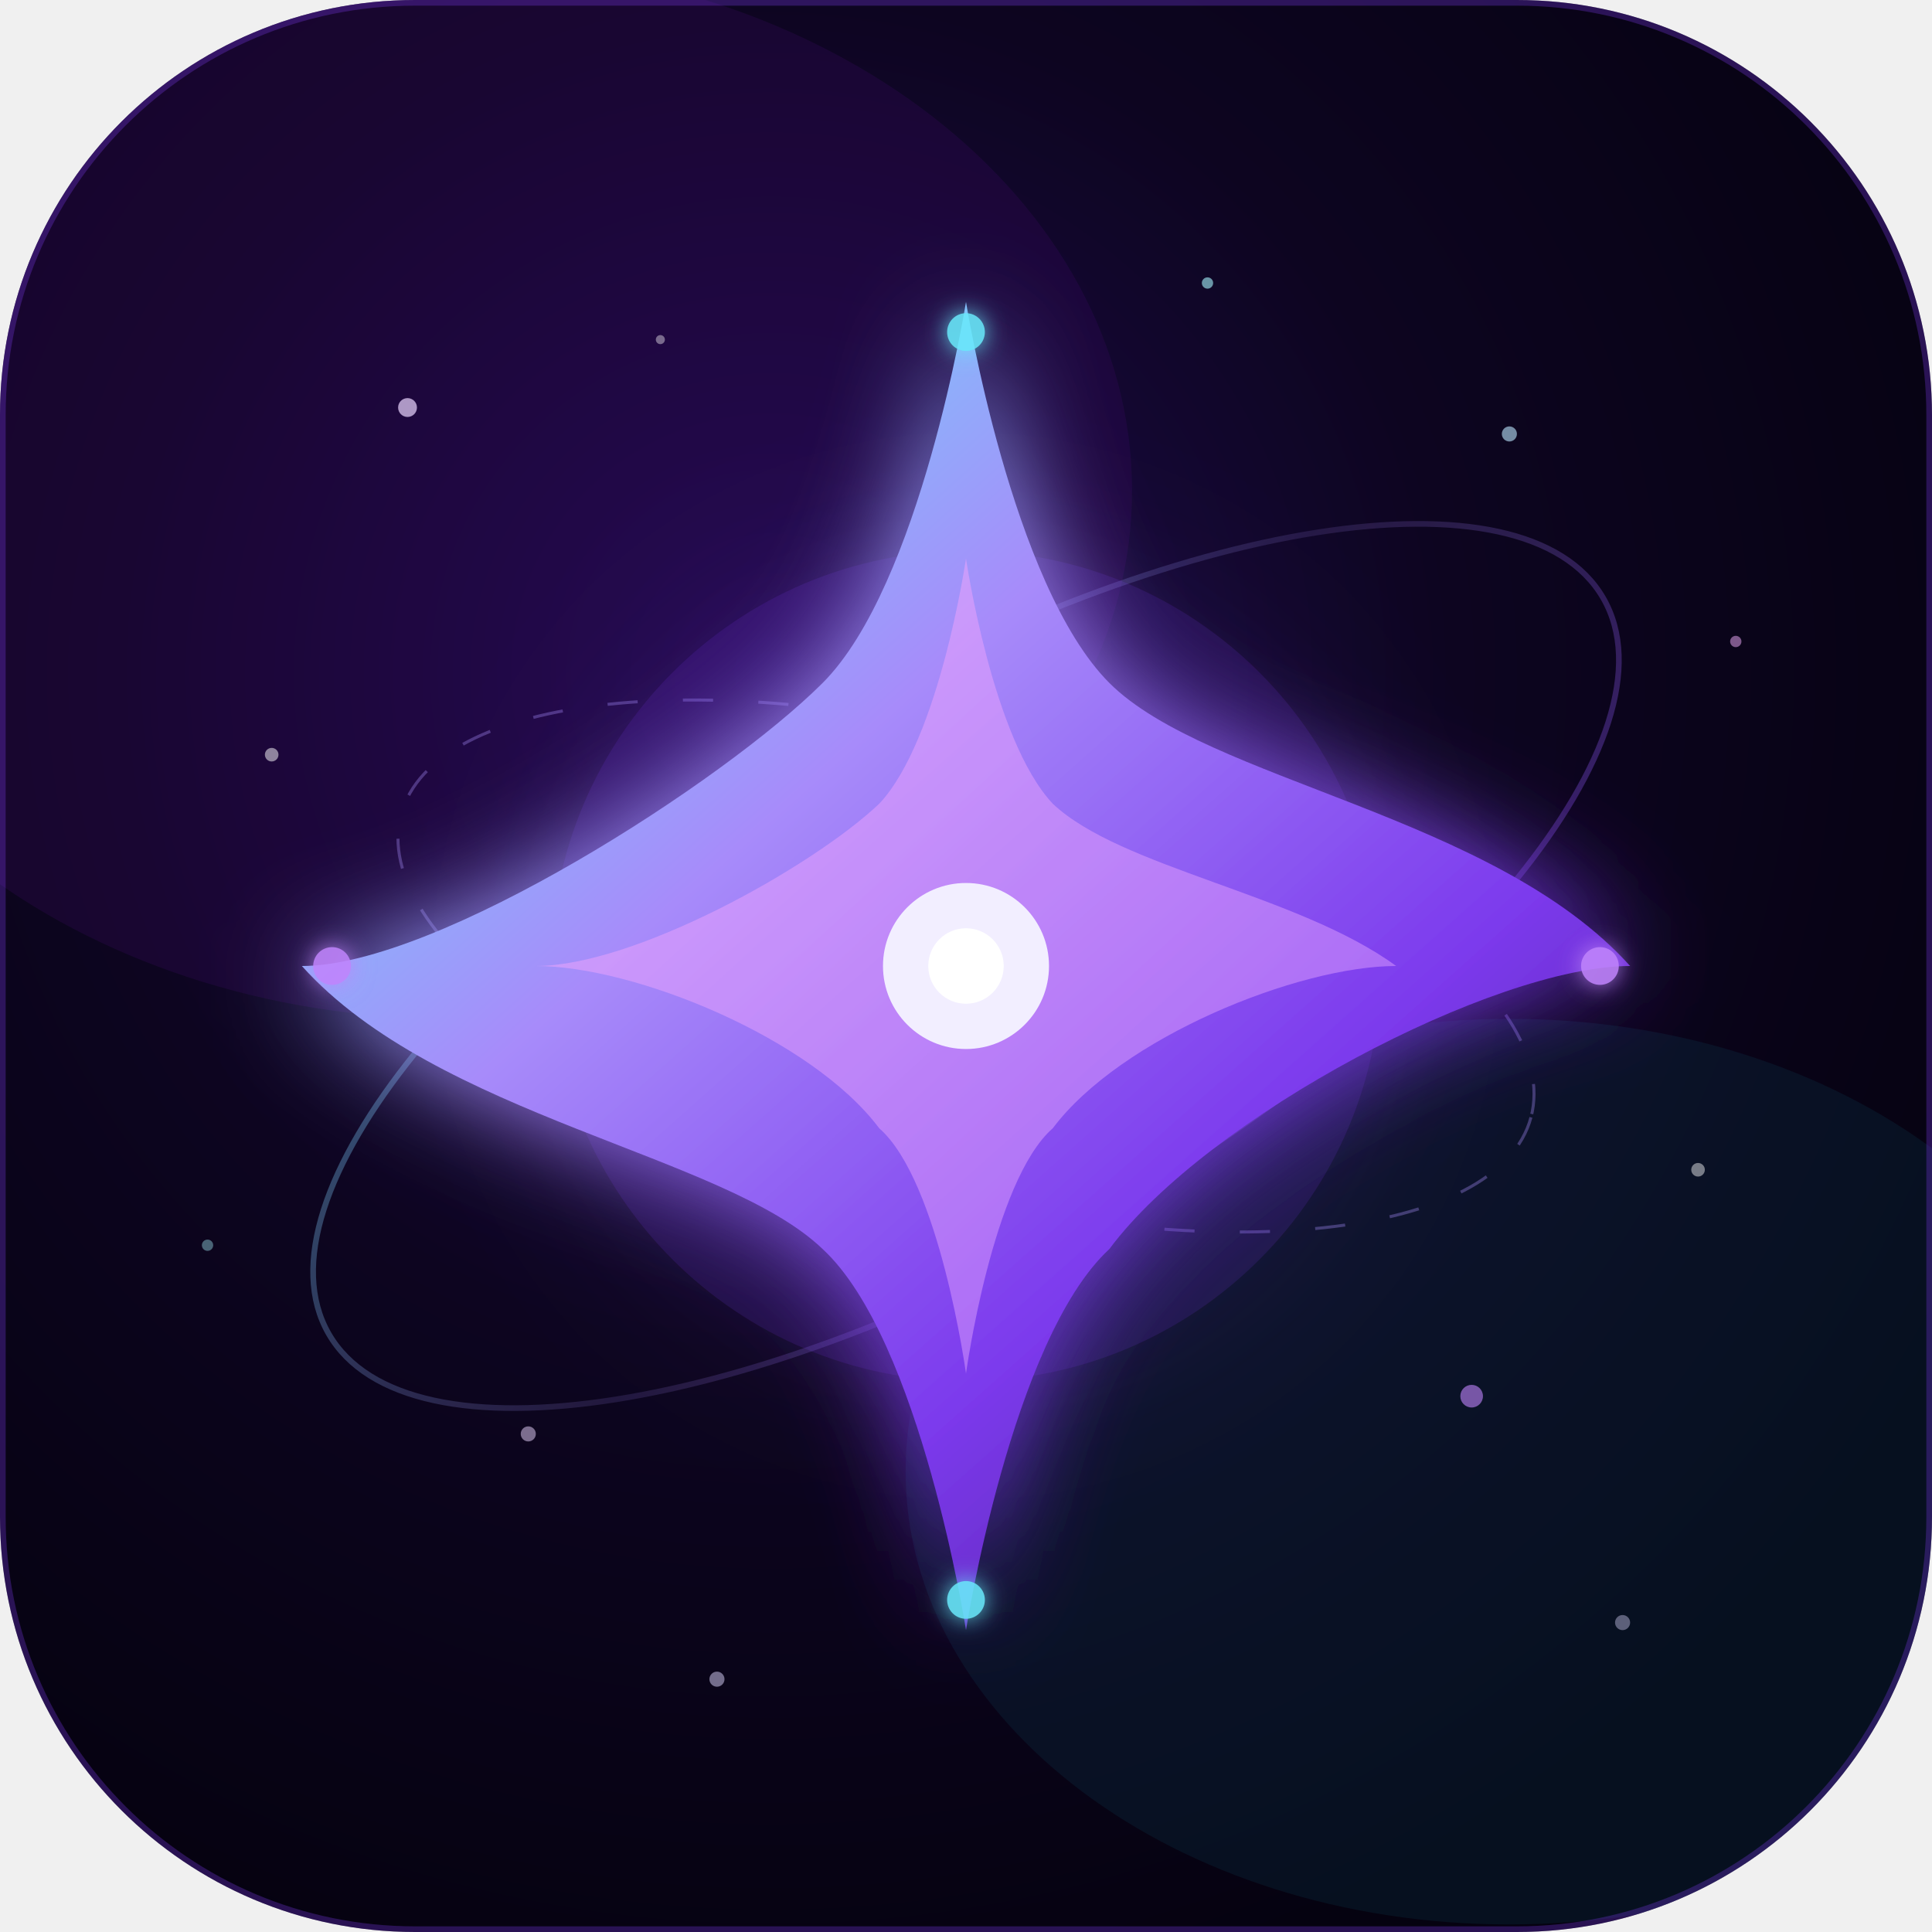
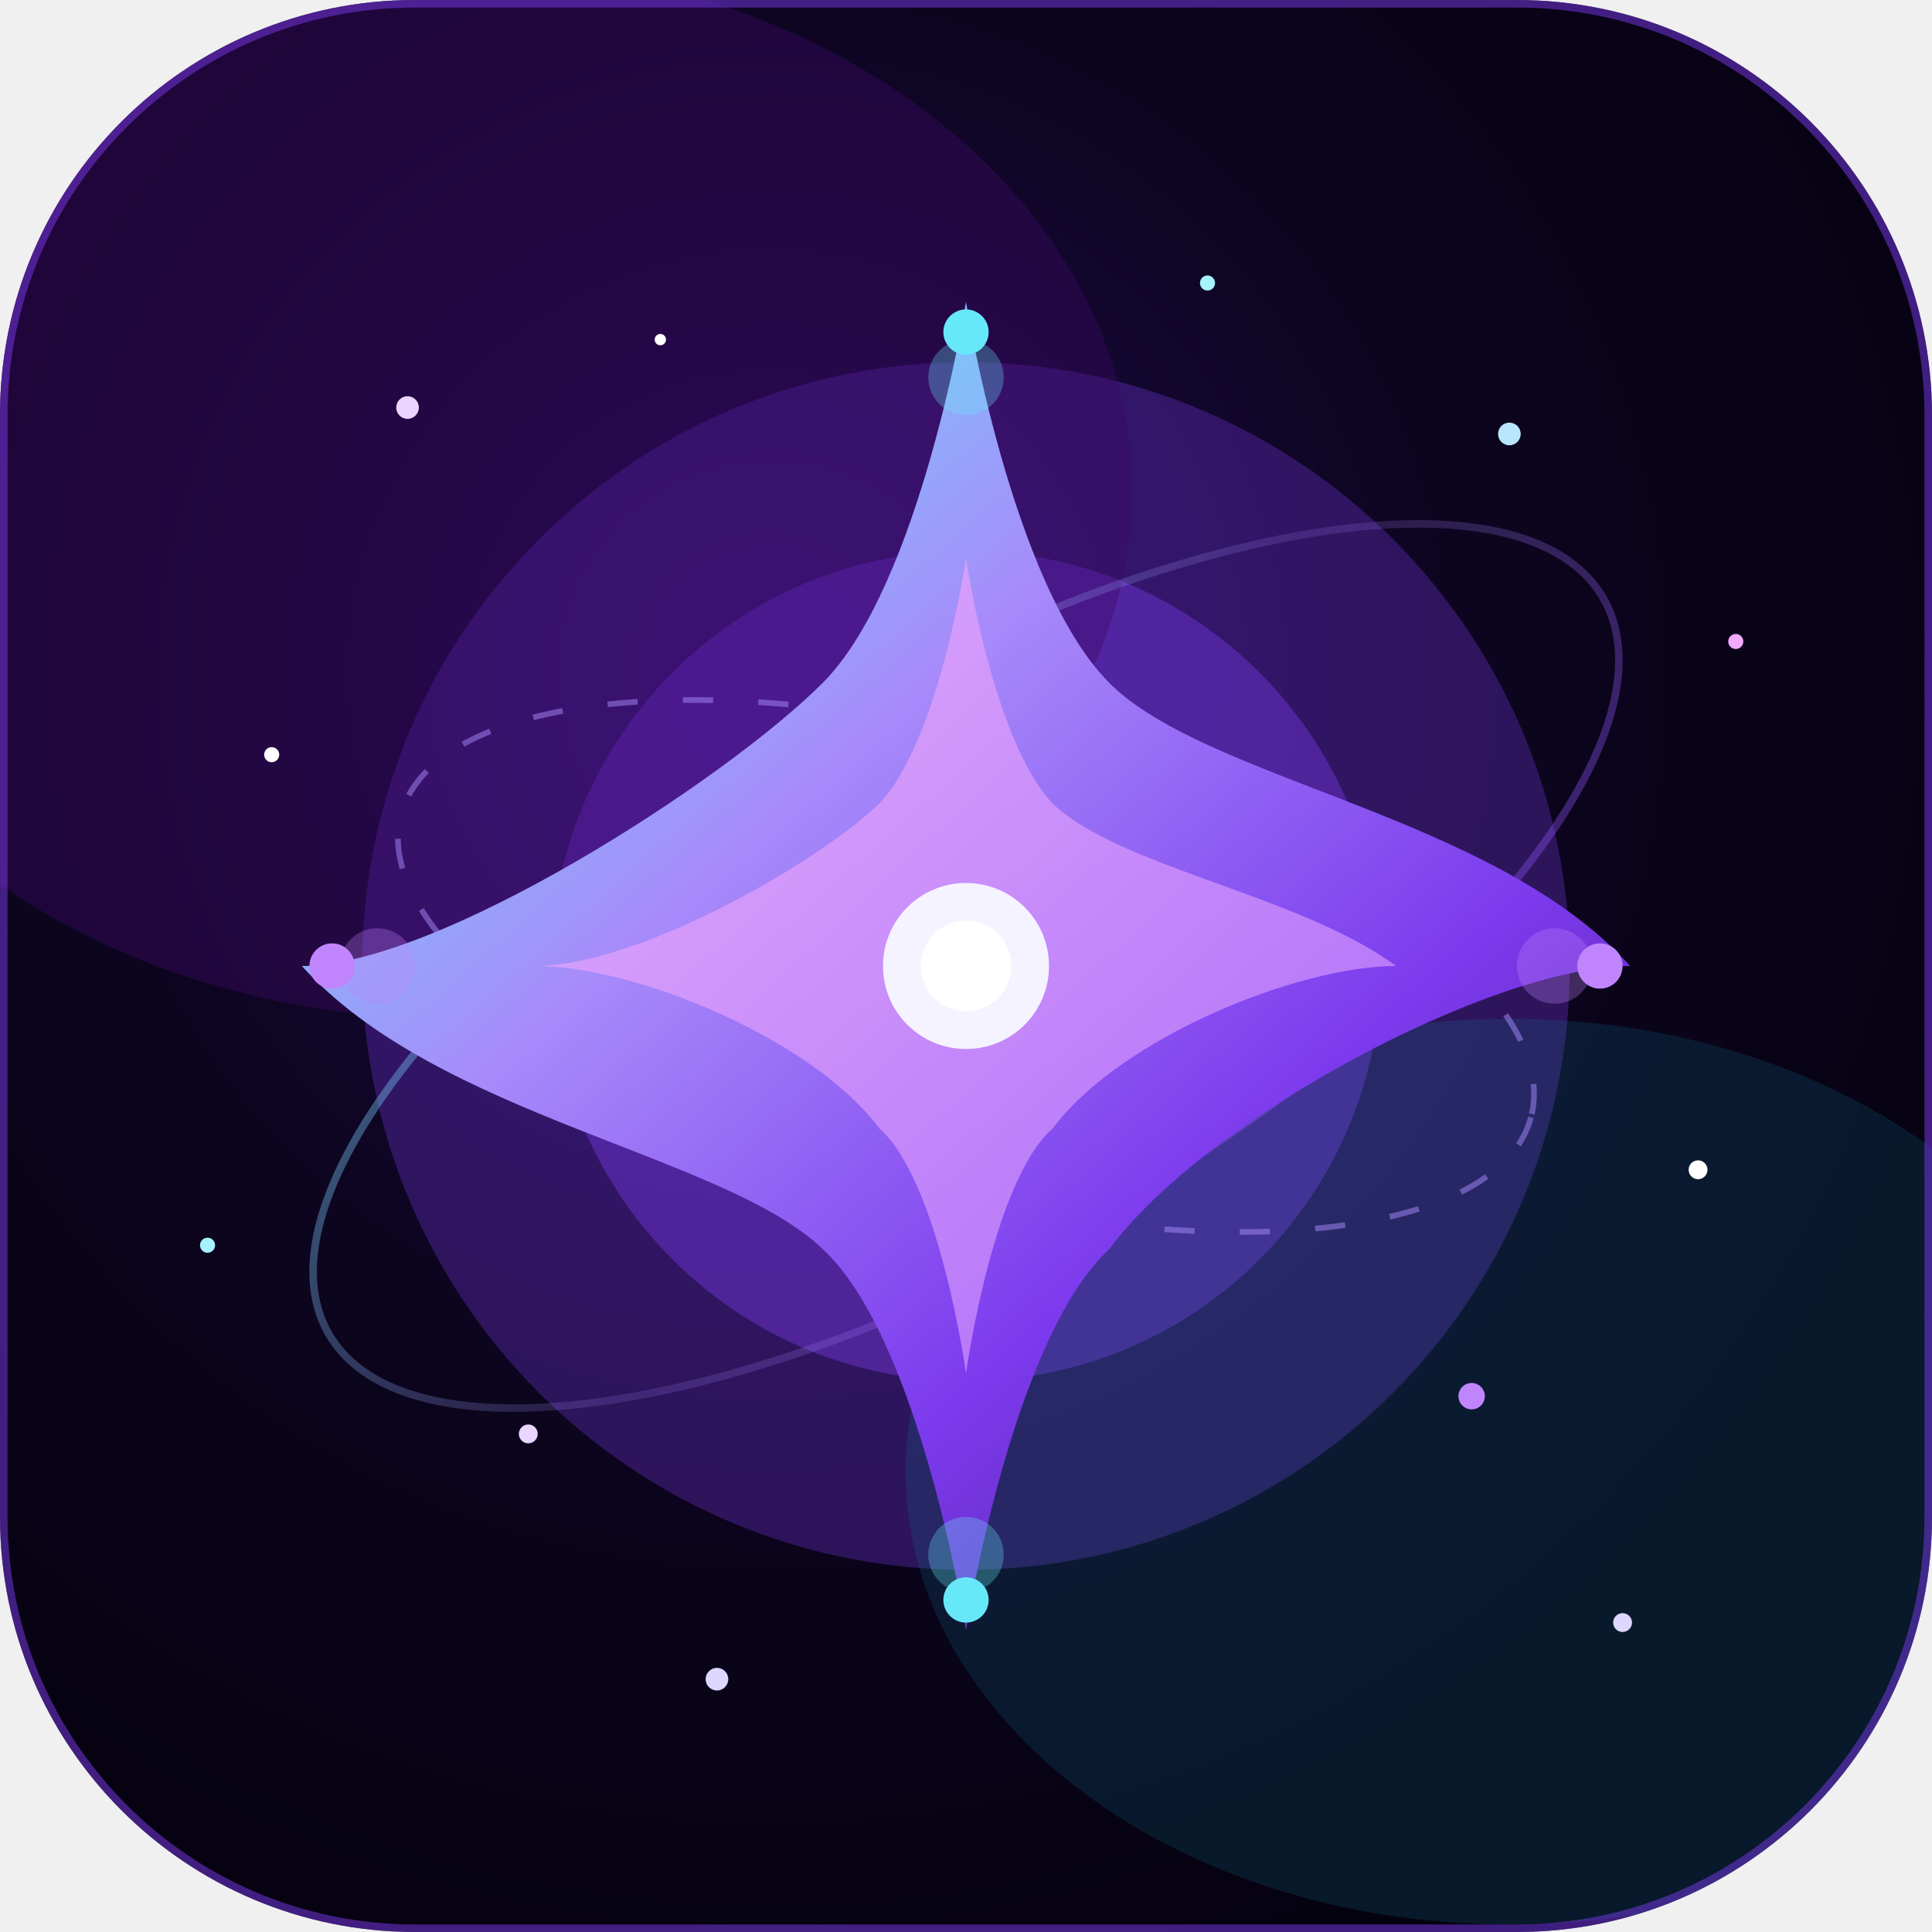
<svg xmlns="http://www.w3.org/2000/svg" viewBox="0 0 512 512">
  <defs>
    <radialGradient id="bg-radial" cx="40%" cy="35%" r="70%">
      <stop offset="0%" stop-color="#1E0A4E" />
      <stop offset="50%" stop-color="#0D0520" />
      <stop offset="100%" stop-color="#050210" />
    </radialGradient>
    <linearGradient id="star-main" x1="10%" y1="5%" x2="90%" y2="95%">
      <stop offset="0%" stop-color="#67E8F9" />
      <stop offset="35%" stop-color="#A78BFA" />
      <stop offset="70%" stop-color="#7C3AED" />
      <stop offset="100%" stop-color="#4C1D95" />
    </linearGradient>
    <linearGradient id="star-inner" x1="0%" y1="0%" x2="100%" y2="100%">
      <stop offset="0%" stop-color="#F0ABFC" />
      <stop offset="100%" stop-color="#C084FC" />
    </linearGradient>
    <linearGradient id="ring-grad" x1="0%" y1="0%" x2="100%" y2="100%">
      <stop offset="0%" stop-color="#67E8F9" stop-opacity="0.6" />
      <stop offset="50%" stop-color="#A78BFA" stop-opacity="0.2" />
      <stop offset="100%" stop-color="#7C3AED" stop-opacity="0.6" />
    </linearGradient>
-     <filter id="outer-glow" x="-40%" y="-40%" width="180%" height="180%">
-       <feGaussianBlur stdDeviation="20" result="blur1" />
-       <feFlood flood-color="#8B5CF6" flood-opacity="0.5" result="color1" />
-       <feComposite in="color1" in2="blur1" operator="in" result="glow1" />
-       <feMerge>
-         <feMergeNode in="glow1" />
-         <feMergeNode in="SourceGraphic" />
-       </feMerge>
-     </filter>
-     <filter id="star-glow" x="-50%" y="-50%" width="200%" height="200%">
-       <feGaussianBlur stdDeviation="14" result="blur" />
-       <feMerge>
-         <feMergeNode in="blur" />
-         <feMergeNode in="SourceGraphic" />
-       </feMerge>
-     </filter>
-     <filter id="particle-glow" x="-200%" y="-200%" width="500%" height="500%">
-       <feGaussianBlur stdDeviation="3" result="blur" />
-       <feMerge>
-         <feMergeNode in="blur" />
-         <feMergeNode in="SourceGraphic" />
-       </feMerge>
-     </filter>
    <clipPath id="rounded-clip">
      <rect width="512" height="512" rx="110" />
    </clipPath>
  </defs>
  <g clip-path="url(#rounded-clip)">
    <rect width="512" height="512" fill="url(#bg-radial)" />
-     <ellipse cx="120" cy="130" rx="180" ry="140" fill="#3B0764" opacity="0.25" />
-     <ellipse cx="400" cy="390" rx="160" ry="120" fill="#0E7490" opacity="0.12" />
-     <ellipse cx="256" cy="256" rx="195" ry="75" fill="none" stroke="url(#ring-grad)" stroke-width="1.5" opacity="0.7" transform="rotate(-30 256 256)" />
-     <ellipse cx="256" cy="256" rx="155" ry="60" fill="none" stroke="#A78BFA" stroke-width="0.8" stroke-dasharray="8 12" opacity="0.35" transform="rotate(15 256 256)" />
-     <ellipse cx="256" cy="256" rx="110" ry="110" fill="#7C3AED" opacity="0.18" filter="url(#outer-glow)" />
-     <path d="M256 80          C256 80  268 155  294 181          C320 207  396 216  432 256          C396 256  320 296  294 331          C268 355  256 432  256 432          C256 432  244 355  218 331          C192 306  116 296  80 256          C116 256  192 207  218 181          C244 155  256 80  256 80Z" fill="url(#star-main)" filter="url(#star-glow)" />
-     <path d="M256 148          C256 148  263 196  279 213          C297 230  344 237  370 256          C344 256  297 275  279 299          C263 313  256 364  256 364          C256 364  249 313  233 299          C215 275  168 256  142 256          C168 256  215 230  233 213          C249 196  256 148  256 148Z" fill="url(#star-inner)" opacity="0.6" />
-     <circle cx="256" cy="256" r="22" fill="#F5F3FF" opacity="0.95" />
-     <circle cx="256" cy="256" r="10" fill="white" />
-     <circle cx="256" cy="88" r="5" fill="#67E8F9" filter="url(#particle-glow)" opacity="0.9" />
-     <circle cx="256" cy="424" r="5" fill="#67E8F9" filter="url(#particle-glow)" opacity="0.9" />
-     <circle cx="88" cy="256" r="5" fill="#C084FC" filter="url(#particle-glow)" opacity="0.9" />
-     <circle cx="424" cy="256" r="5" fill="#C084FC" filter="url(#particle-glow)" opacity="0.9" />
-     <circle cx="108" cy="108" r="2.5" fill="#E9D5FF" opacity="0.7" />
-     <circle cx="400" cy="115" r="2" fill="#BAE6FD" opacity="0.6" />
-     <circle cx="140" cy="380" r="2" fill="#E9D5FF" opacity="0.5" />
-     <circle cx="390" cy="370" r="3" fill="#C084FC" opacity="0.6" />
-     <circle cx="72" cy="200" r="1.8" fill="white" opacity="0.5" />
-     <circle cx="450" cy="310" r="1.8" fill="white" opacity="0.45" />
-     <circle cx="320" cy="75" r="1.5" fill="#A5F3FC" opacity="0.6" />
-     <circle cx="190" cy="445" r="2" fill="#DDD6FE" opacity="0.5" />
-     <circle cx="460" cy="170" r="1.5" fill="#F0ABFC" opacity="0.5" />
-     <circle cx="55" cy="330" r="1.5" fill="#A5F3FC" opacity="0.4" />
-     <circle cx="175" cy="90" r="1.2" fill="white" opacity="0.4" />
-     <circle cx="430" cy="430" r="2" fill="#DDD6FE" opacity="0.4" />
-     <rect width="512" height="512" rx="110" fill="none" stroke="#7C3AED" stroke-width="3" opacity="0.3" />
+     <circle cx="256" cy="256" r="160" fill="#7C3AED" opacity="0.3" />
+     <circle cx="256" cy="256" r="110" fill="#7C3AED" opacity="0.4" />
+     <ellipse cx="120" cy="130" rx="180" ry="140" fill="#3B0764" opacity="0.4" />
+     <ellipse cx="400" cy="390" rx="160" ry="120" fill="#0E7490" opacity="0.2" />
+     <ellipse cx="256" cy="256" rx="195" ry="75" fill="none" stroke="url(#ring-grad)" stroke-width="2" opacity="0.8" transform="rotate(-30 256 256)" />
+     <ellipse cx="256" cy="256" rx="155" ry="60" fill="none" stroke="#A78BFA" stroke-width="1.5" stroke-dasharray="8 12" opacity="0.5" transform="rotate(15 256 256)" />
+     <path d="M256 80          C256 80  268 155  294 181          C320 207  396 216  432 256          C396 256  320 296  294 331          C268 355  256 432  256 432          C256 432  244 355  218 331          C192 306  116 296  80 256          C116 256  192 207  218 181          C244 155  256 80  256 80Z" fill="url(#star-main)" />
+     <path d="M256 148          C256 148  263 196  279 213          C297 230  344 237  370 256          C344 256  297 275  279 299          C263 313  256 364  256 364          C256 364  249 313  233 299          C215 275  168 256  142 256          C168 256  215 230  233 213          C249 196  256 148  256 148Z" fill="url(#star-inner)" opacity="0.75" />
+     <circle cx="256" cy="256" r="22" fill="#F5F3FF" />
+     <circle cx="256" cy="256" r="12" fill="white" />
+     <circle cx="256" cy="88" r="6" fill="#67E8F9" />
+     <circle cx="256" cy="100" r="10" fill="#67E8F9" opacity="0.3" />
+     <circle cx="256" cy="424" r="6" fill="#67E8F9" />
+     <circle cx="256" cy="412" r="10" fill="#67E8F9" opacity="0.3" />
+     <circle cx="88" cy="256" r="6" fill="#C084FC" />
+     <circle cx="100" cy="256" r="10" fill="#C084FC" opacity="0.3" />
+     <circle cx="424" cy="256" r="6" fill="#C084FC" />
+     <circle cx="412" cy="256" r="10" fill="#C084FC" opacity="0.3" />
+     <circle cx="108" cy="108" r="3" fill="#E9D5FF" />
+     <circle cx="400" cy="115" r="3" fill="#BAE6FD" />
+     <circle cx="140" cy="380" r="2.5" fill="#E9D5FF" />
+     <circle cx="390" cy="370" r="3.5" fill="#C084FC" />
+     <circle cx="72" cy="200" r="2" fill="white" />
+     <circle cx="450" cy="310" r="2.5" fill="white" />
+     <circle cx="320" cy="75" r="2" fill="#A5F3FC" />
+     <circle cx="190" cy="445" r="3" fill="#DDD6FE" />
+     <circle cx="460" cy="170" r="2" fill="#F0ABFC" />
+     <circle cx="55" cy="330" r="2" fill="#A5F3FC" />
+     <circle cx="175" cy="90" r="1.5" fill="white" />
+     <circle cx="430" cy="430" r="2.5" fill="#DDD6FE" />
+     <rect width="512" height="512" rx="110" fill="none" stroke="#7C3AED" stroke-width="4" opacity="0.5" />
  </g>
</svg>
